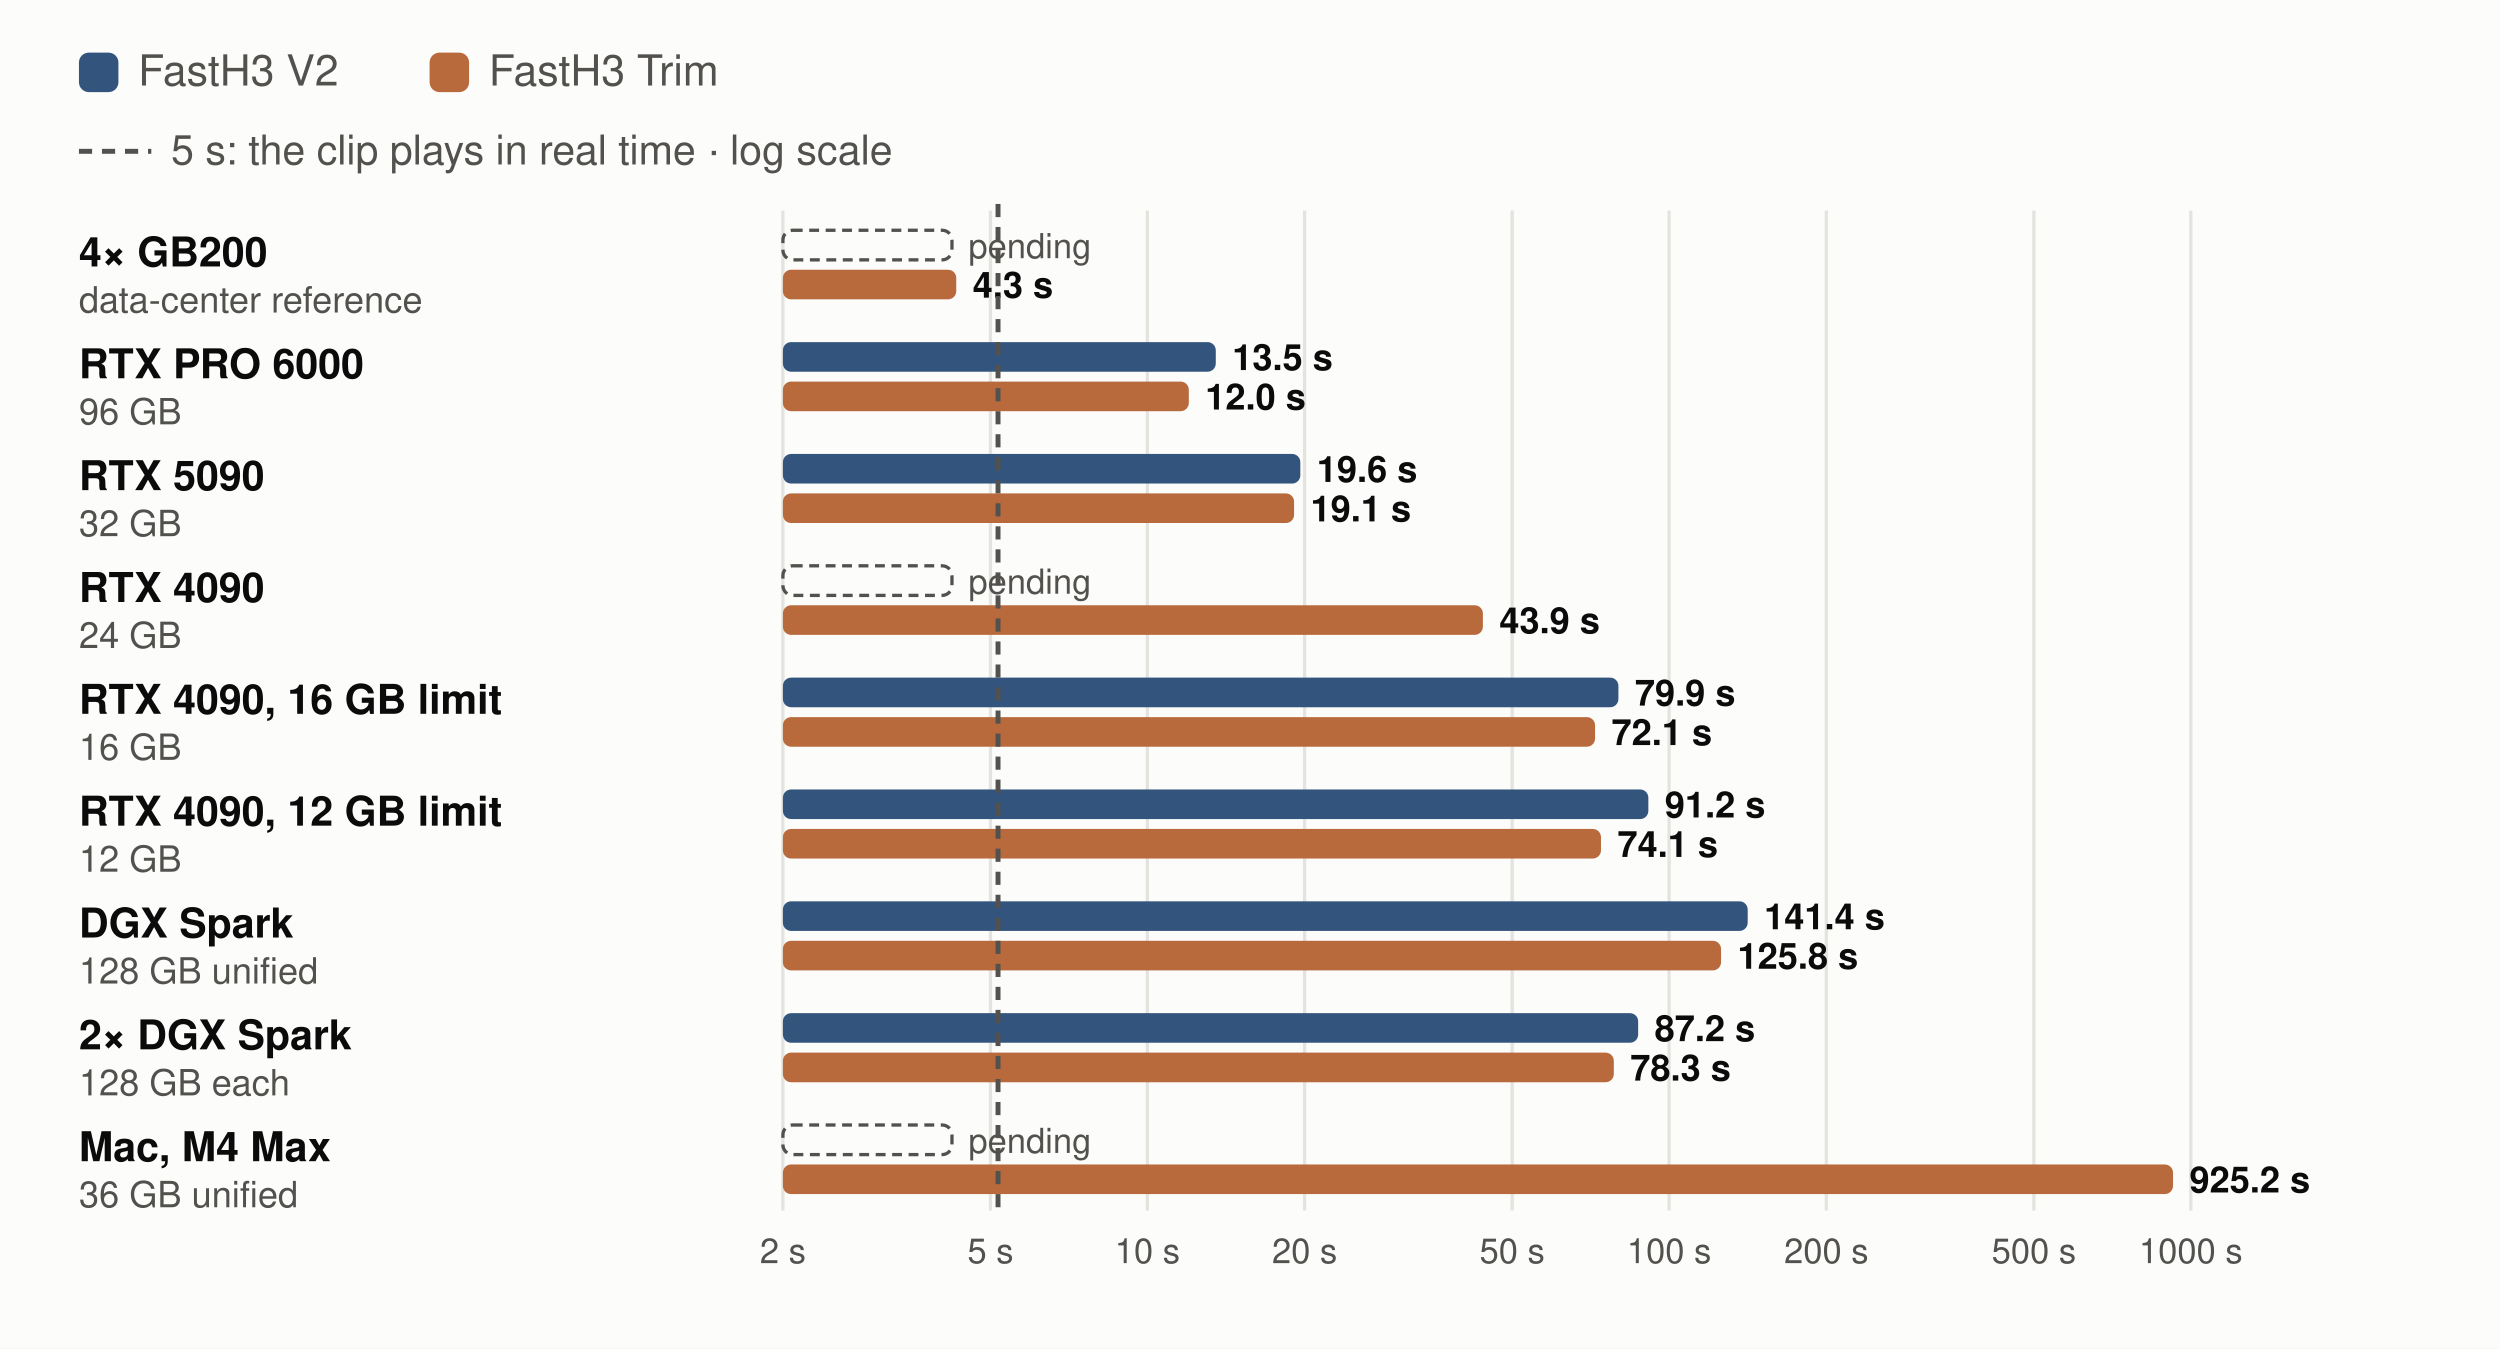
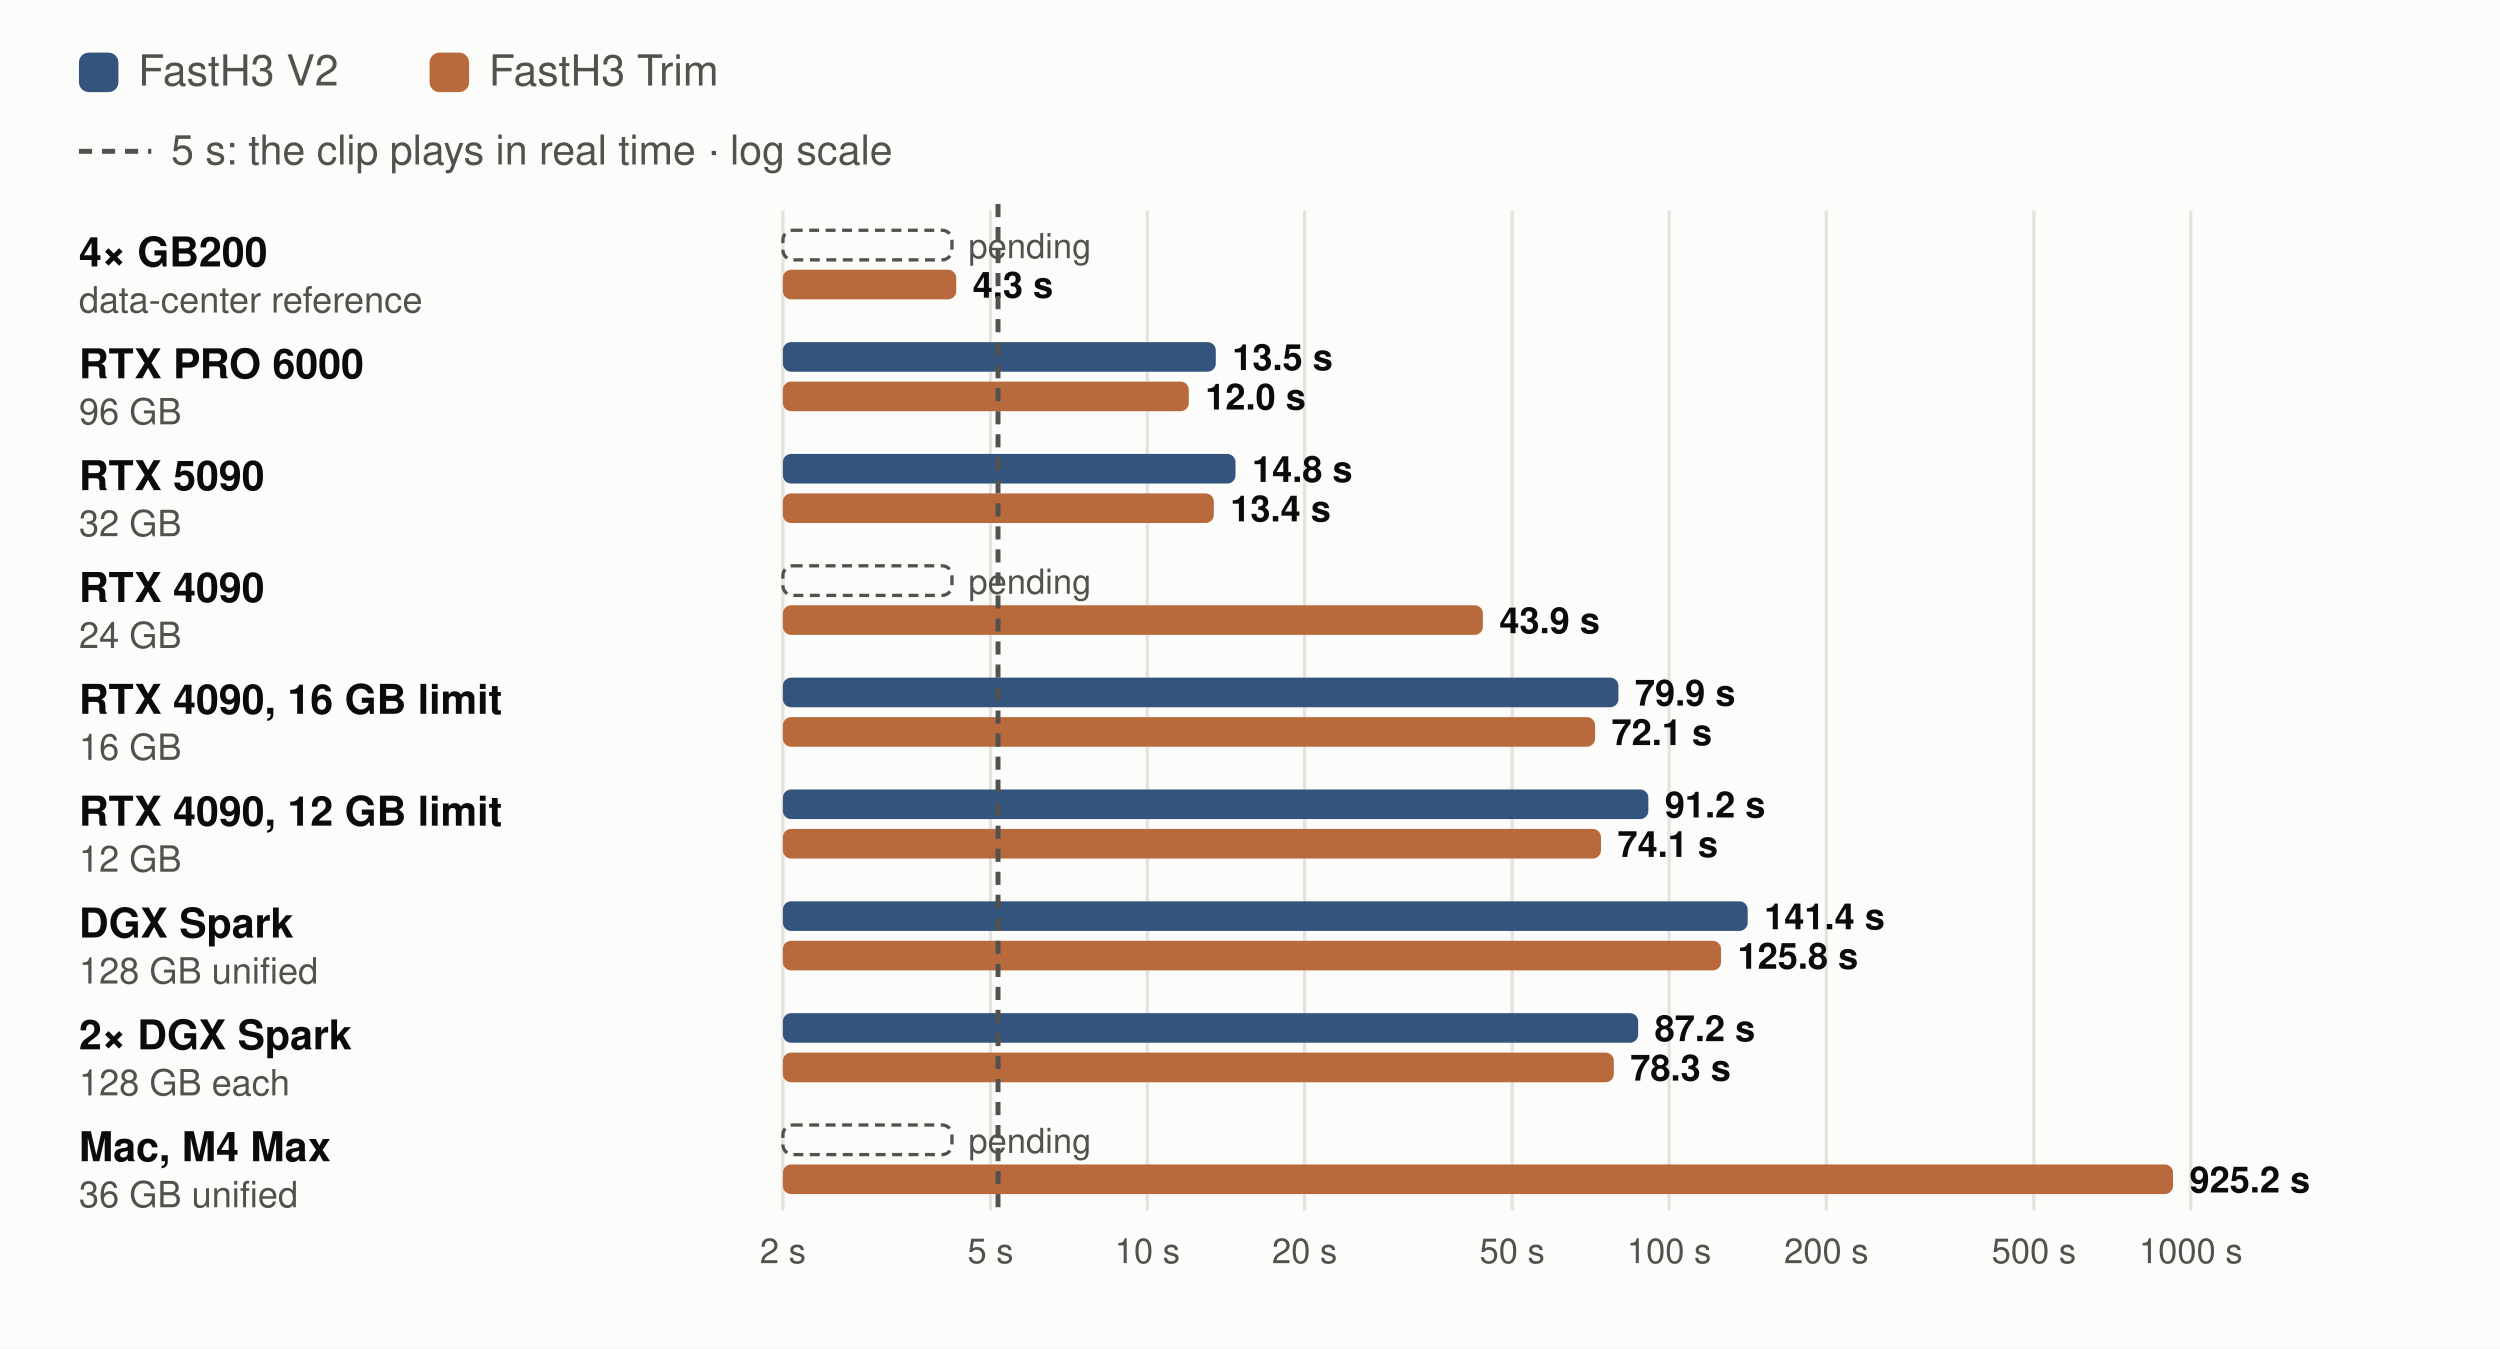
<svg xmlns="http://www.w3.org/2000/svg" width="760" height="410" viewBox="0 0 760 410" role="img" aria-labelledby="t d">
  <style>
  .bg{fill:#fcfcfb} .t1{fill:#0b0b0b} .t2{fill:#52514e} .grid{stroke:#e4e3de} .axis{stroke:#9b9a95}
  .s1{fill:#33557d} .s2{fill:#b86a3c} .s3{fill:#b5afa5} .drop{fill:#b0463c} .ref{stroke:#52514e}
  .gap{stroke:#fcfcfb} .on{fill:#ffffff} .on3{fill:#0b0b0b} .est{fill:none;stroke:#52514e}
  .ring{fill:none;stroke:#0b0b0b}
  text{font-family:-apple-system,BlinkMacSystemFont,"Segoe UI",Helvetica,Arial,sans-serif}
  @media (prefers-color-scheme: dark){
    .bg{fill:#1a1a19} .t1{fill:#ffffff} .t2{fill:#c3c2b7} .grid{stroke:#2e2e2c} .axis{stroke:#6b6a66}
    .s1{fill:#7393bb} .s2{fill:#c27448} .s3{fill:#69655e} .drop{fill:#c9605a} .ref{stroke:#c3c2b7}
    .gap{stroke:#1a1a19} .on{fill:#0b0b0b} .on3{fill:#ffffff} .est{fill:none;stroke:#c3c2b7}
    .ring{fill:none;stroke:#ffffff}
  }
</style>
  <rect class="bg" width="760" height="410" />
  <rect class="s1" x="24" y="16" width="12" height="12" rx="3" />
  <text class="t2" x="42" y="26" font-size="13">FastH3 V2</text>
  <rect class="s2" x="130.6" y="16" width="12" height="12" rx="3" />
  <text class="t2" x="148.6" y="26" font-size="13">FastH3 Trim</text>
  <line class="ref" x1="24" x2="46" y1="46" y2="46" stroke-width="1.5" stroke-dasharray="4 3" />
  <text class="t2" x="52" y="50" font-size="12.5">5 s: the clip plays in real time · log scale</text>
  <line class="grid" x1="238.0" x2="238.0" y1="64" y2="368" stroke-width="1" />
  <text class="t2" x="238.0" y="384" font-size="10.5" text-anchor="middle">2 s</text>
  <line class="grid" x1="301.1" x2="301.1" y1="64" y2="368" stroke-width="1" />
  <text class="t2" x="301.1" y="384" font-size="10.5" text-anchor="middle">5 s</text>
  <line class="grid" x1="348.8" x2="348.8" y1="64" y2="368" stroke-width="1" />
  <text class="t2" x="348.8" y="384" font-size="10.5" text-anchor="middle">10 s</text>
  <line class="grid" x1="396.6" x2="396.6" y1="64" y2="368" stroke-width="1" />
  <text class="t2" x="396.6" y="384" font-size="10.5" text-anchor="middle">20 s</text>
  <line class="grid" x1="459.7" x2="459.7" y1="64" y2="368" stroke-width="1" />
  <text class="t2" x="459.7" y="384" font-size="10.5" text-anchor="middle">50 s</text>
  <line class="grid" x1="507.4" x2="507.4" y1="64" y2="368" stroke-width="1" />
  <text class="t2" x="507.4" y="384" font-size="10.5" text-anchor="middle">100 s</text>
  <line class="grid" x1="555.2" x2="555.2" y1="64" y2="368" stroke-width="1" />
  <text class="t2" x="555.2" y="384" font-size="10.5" text-anchor="middle">200 s</text>
  <line class="grid" x1="618.3" x2="618.3" y1="64" y2="368" stroke-width="1" />
  <text class="t2" x="618.3" y="384" font-size="10.5" text-anchor="middle">500 s</text>
  <line class="grid" x1="666.0" x2="666.0" y1="64" y2="368" stroke-width="1" />
  <text class="t2" x="666.0" y="384" font-size="10.5" text-anchor="middle">1000 s</text>
  <text class="t1" x="24" y="81" font-size="12.5" font-weight="600">4× GB200</text>
  <text class="t2" x="24" y="95" font-size="11">data-center reference</text>
  <rect class="est" x="238" y="70" width="51.4" height="9" rx="3" stroke-width="1" stroke-dasharray="3 2" />
  <text class="t2" x="294.4" y="78.5" font-size="10.5">pending</text>
  <rect class="s2" x="238" y="82" width="52.7" height="9" rx="2.5" />
  <text class="t1" x="295.7" y="90.5" font-size="11" font-weight="700">4.3 s</text>
  <text class="t1" x="24" y="115" font-size="12.5" font-weight="600">RTX PRO 6000</text>
  <text class="t2" x="24" y="129" font-size="11">96 GB</text>
  <rect class="s1" x="238" y="104" width="131.6" height="9" rx="2.5" />
  <text class="t1" x="374.6" y="112.5" font-size="11" font-weight="700">13.5 s</text>
  <rect class="s2" x="238" y="116" width="123.4" height="9" rx="2.5" />
  <text class="t1" x="366.4" y="124.5" font-size="11" font-weight="700">12.0 s</text>
  <text class="t1" x="24" y="149" font-size="12.5" font-weight="600">RTX 5090</text>
  <text class="t2" x="24" y="163" font-size="11">32 GB</text>
-   <rect class="s1" x="238" y="138" width="157.3" height="9" rx="2.5" />
-   <text class="t1" x="400.3" y="146.5" font-size="11" font-weight="700">19.6 s</text>
-   <rect class="s2" x="238" y="150" width="155.4" height="9" rx="2.5" />
-   <text class="t1" x="398.4" y="158.5" font-size="11" font-weight="700">19.1 s</text>
+   <rect class="s1" x="238" y="138" width="137.6" height="9" rx="2.5" />
+   <text class="t1" x="380.6" y="146.5" font-size="11" font-weight="700">14.8 s</text>
+   <rect class="s2" x="238" y="150" width="131.0" height="9" rx="2.5" />
+   <text class="t1" x="374.0" y="158.5" font-size="11" font-weight="700">13.4 s</text>
  <text class="t1" x="24" y="183" font-size="12.5" font-weight="600">RTX 4090</text>
  <text class="t2" x="24" y="197" font-size="11">24 GB</text>
  <rect class="est" x="238" y="172" width="51.4" height="9" rx="3" stroke-width="1" stroke-dasharray="3 2" />
  <text class="t2" x="294.4" y="180.5" font-size="10.5">pending</text>
  <rect class="s2" x="238" y="184" width="212.8" height="9" rx="2.5" />
  <text class="t1" x="455.8" y="192.5" font-size="11" font-weight="700">43.9 s</text>
  <text class="t1" x="24" y="217" font-size="12.5" font-weight="600">RTX 4090, 16 GB limit</text>
  <text class="t2" x="24" y="231" font-size="11">16 GB</text>
  <rect class="s1" x="238" y="206" width="254.0" height="9" rx="2.5" />
  <text class="t1" x="497.0" y="214.5" font-size="11" font-weight="700">79.9 s</text>
  <rect class="s2" x="238" y="218" width="246.9" height="9" rx="2.5" />
  <text class="t1" x="489.9" y="226.5" font-size="11" font-weight="700">72.1 s</text>
  <text class="t1" x="24" y="251" font-size="12.5" font-weight="600">RTX 4090, 12 GB limit</text>
  <text class="t2" x="24" y="265" font-size="11">12 GB</text>
  <rect class="s1" x="238" y="240" width="263.1" height="9" rx="2.5" />
  <text class="t1" x="506.1" y="248.5" font-size="11" font-weight="700">91.2 s</text>
  <rect class="s2" x="238" y="252" width="248.7" height="9" rx="2.5" />
  <text class="t1" x="491.7" y="260.5" font-size="11" font-weight="700">74.1 s</text>
  <text class="t1" x="24" y="285" font-size="12.5" font-weight="600">DGX Spark</text>
  <text class="t2" x="24" y="299" font-size="11">128 GB unified</text>
  <rect class="s1" x="238" y="274" width="293.3" height="9" rx="2.5" />
  <text class="t1" x="536.3" y="282.5" font-size="11" font-weight="700">141.4 s</text>
  <rect class="s2" x="238" y="286" width="285.2" height="9" rx="2.5" />
  <text class="t1" x="528.2" y="294.5" font-size="11" font-weight="700">125.8 s</text>
  <text class="t1" x="24" y="319" font-size="12.5" font-weight="600">2× DGX Spark</text>
  <text class="t2" x="24" y="333" font-size="11">128 GB each</text>
  <rect class="s1" x="238" y="308" width="260.0" height="9" rx="2.5" />
  <text class="t1" x="503.0" y="316.5" font-size="11" font-weight="700">87.2 s</text>
  <rect class="s2" x="238" y="320" width="252.6" height="9" rx="2.5" />
  <text class="t1" x="495.6" y="328.5" font-size="11" font-weight="700">78.3 s</text>
  <text class="t1" x="24" y="353" font-size="12.5" font-weight="600">Mac, M4 Max</text>
  <text class="t2" x="24" y="367" font-size="11">36 GB unified</text>
  <rect class="est" x="238" y="342" width="51.4" height="9" rx="3" stroke-width="1" stroke-dasharray="3 2" />
  <text class="t2" x="294.4" y="350.5" font-size="10.5">pending</text>
  <rect class="s2" x="238" y="354" width="422.6" height="9" rx="2.5" />
  <text class="t1" x="665.6" y="362.5" font-size="11" font-weight="700">925.2 s</text>
  <line class="ref" x1="303.4" x2="303.4" y1="62" y2="370" stroke-width="1.5" stroke-dasharray="4 3" />
</svg>
